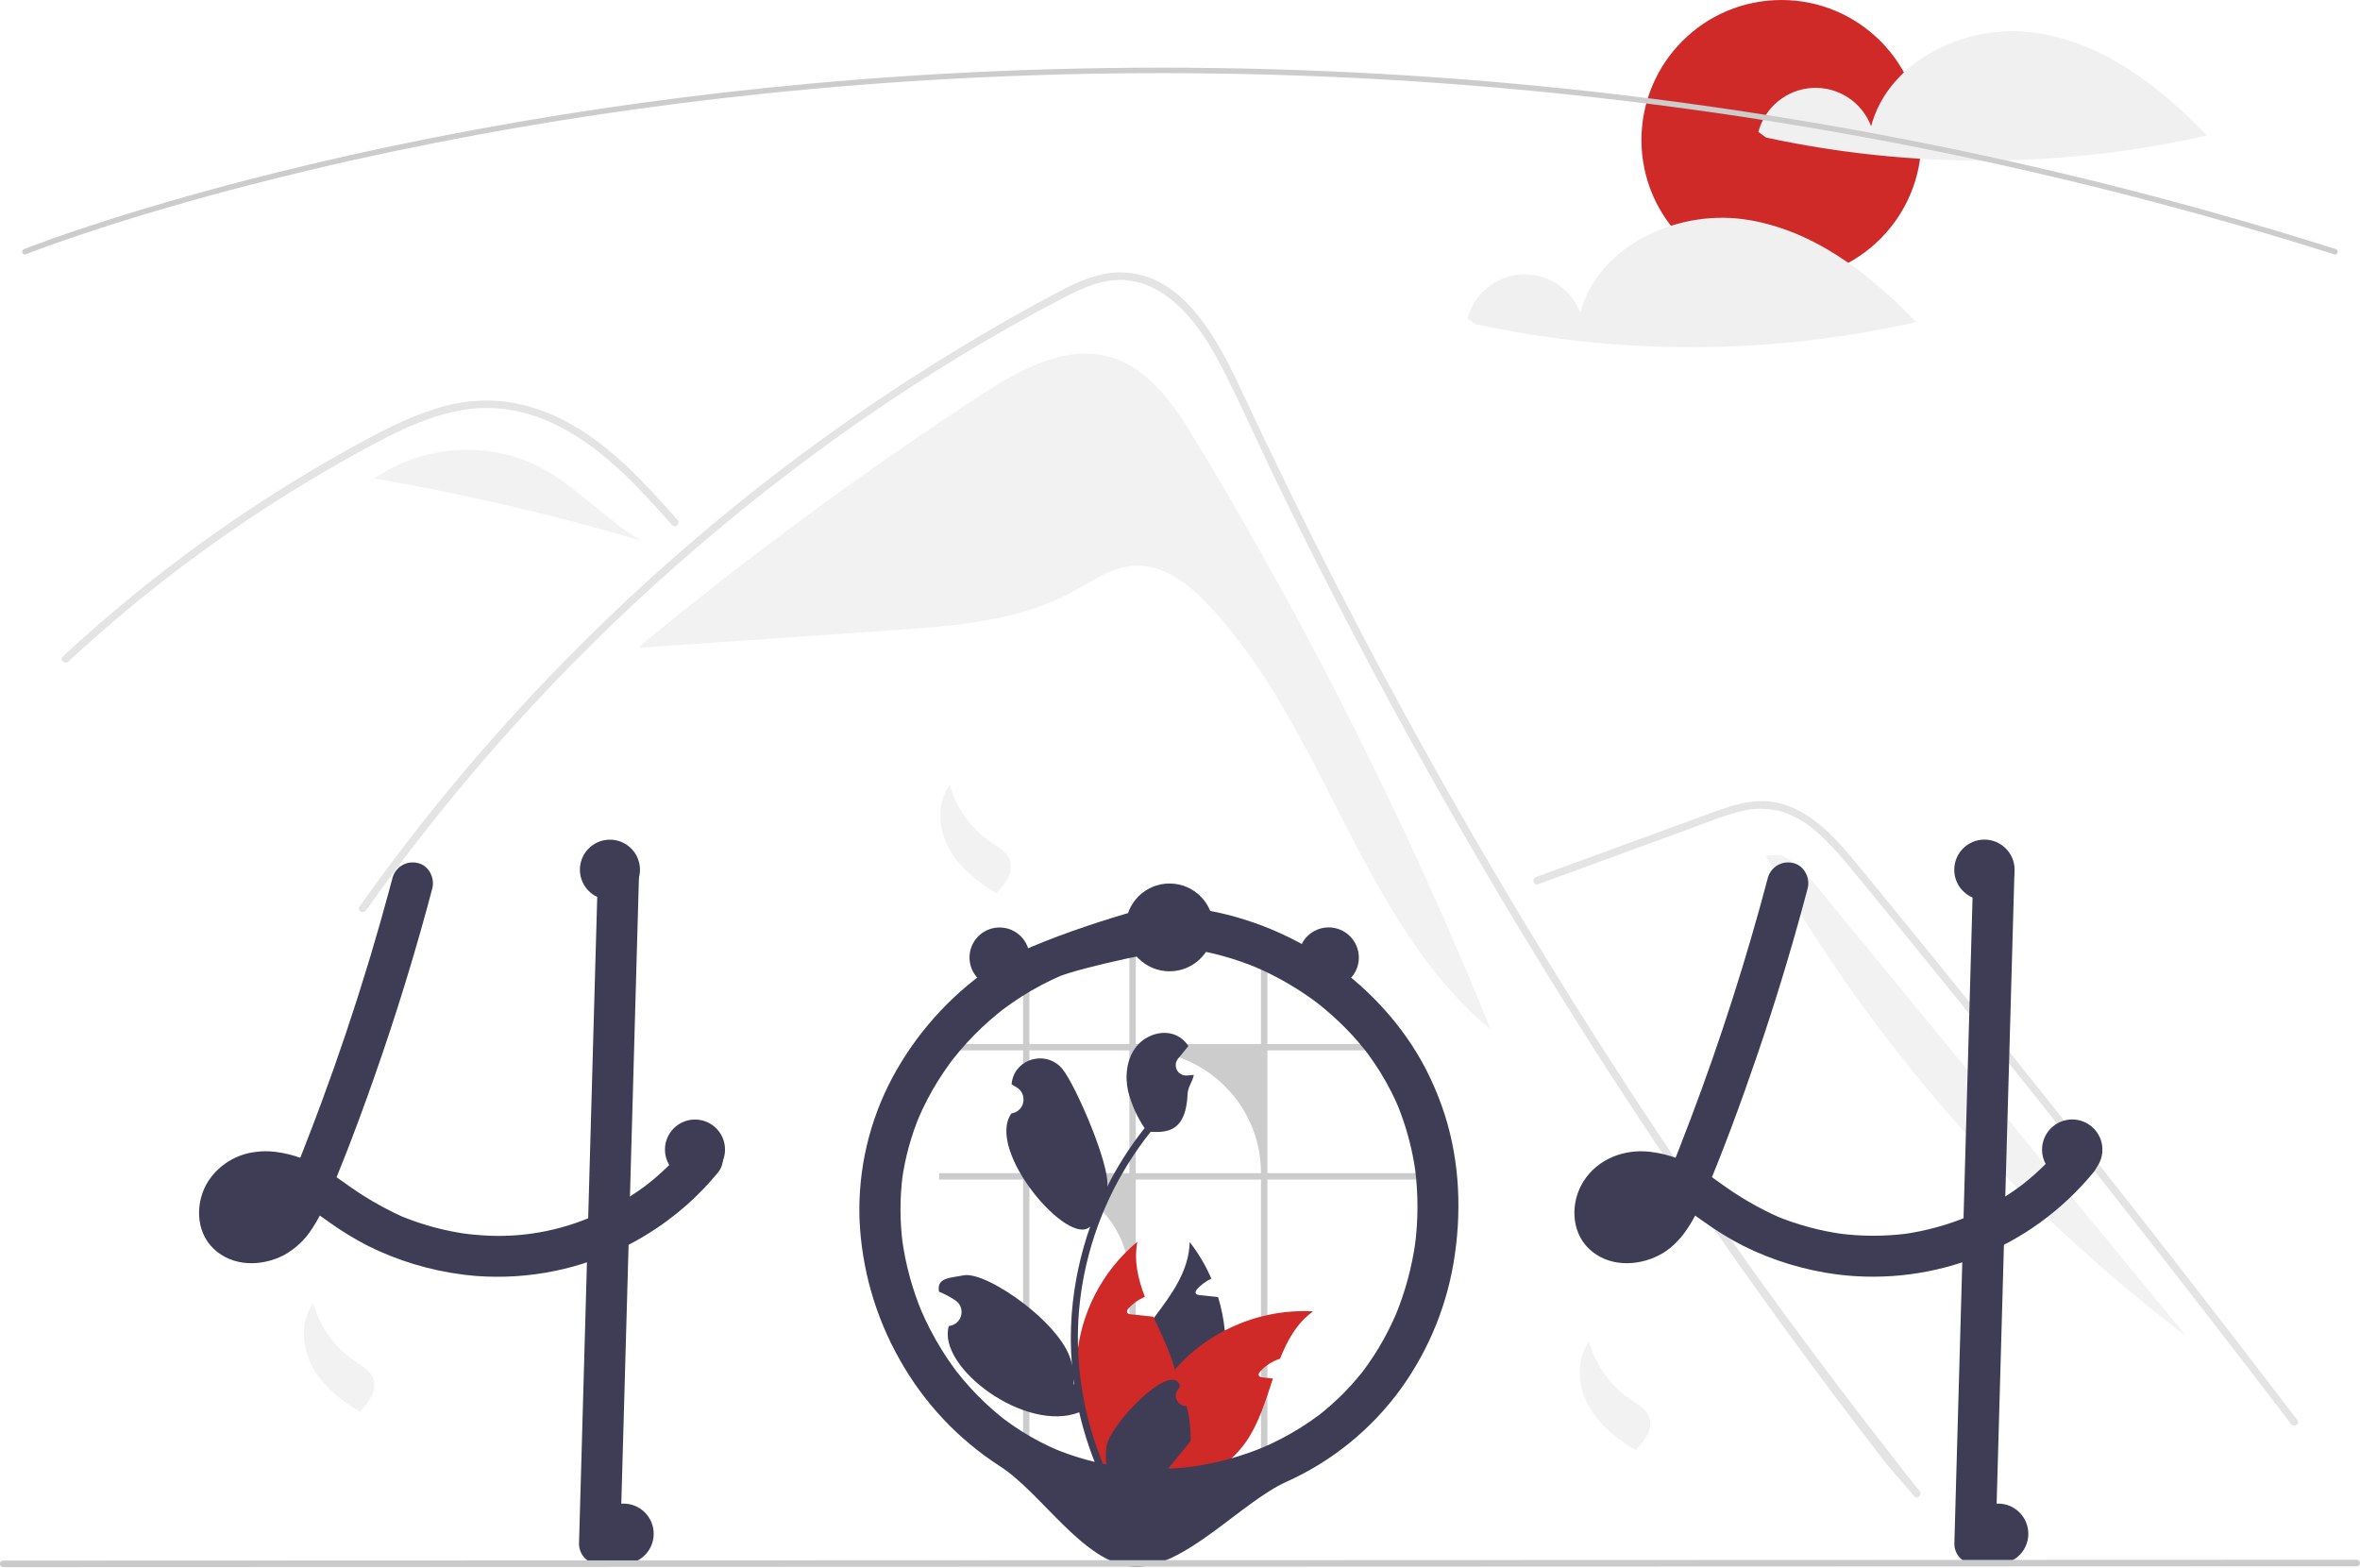
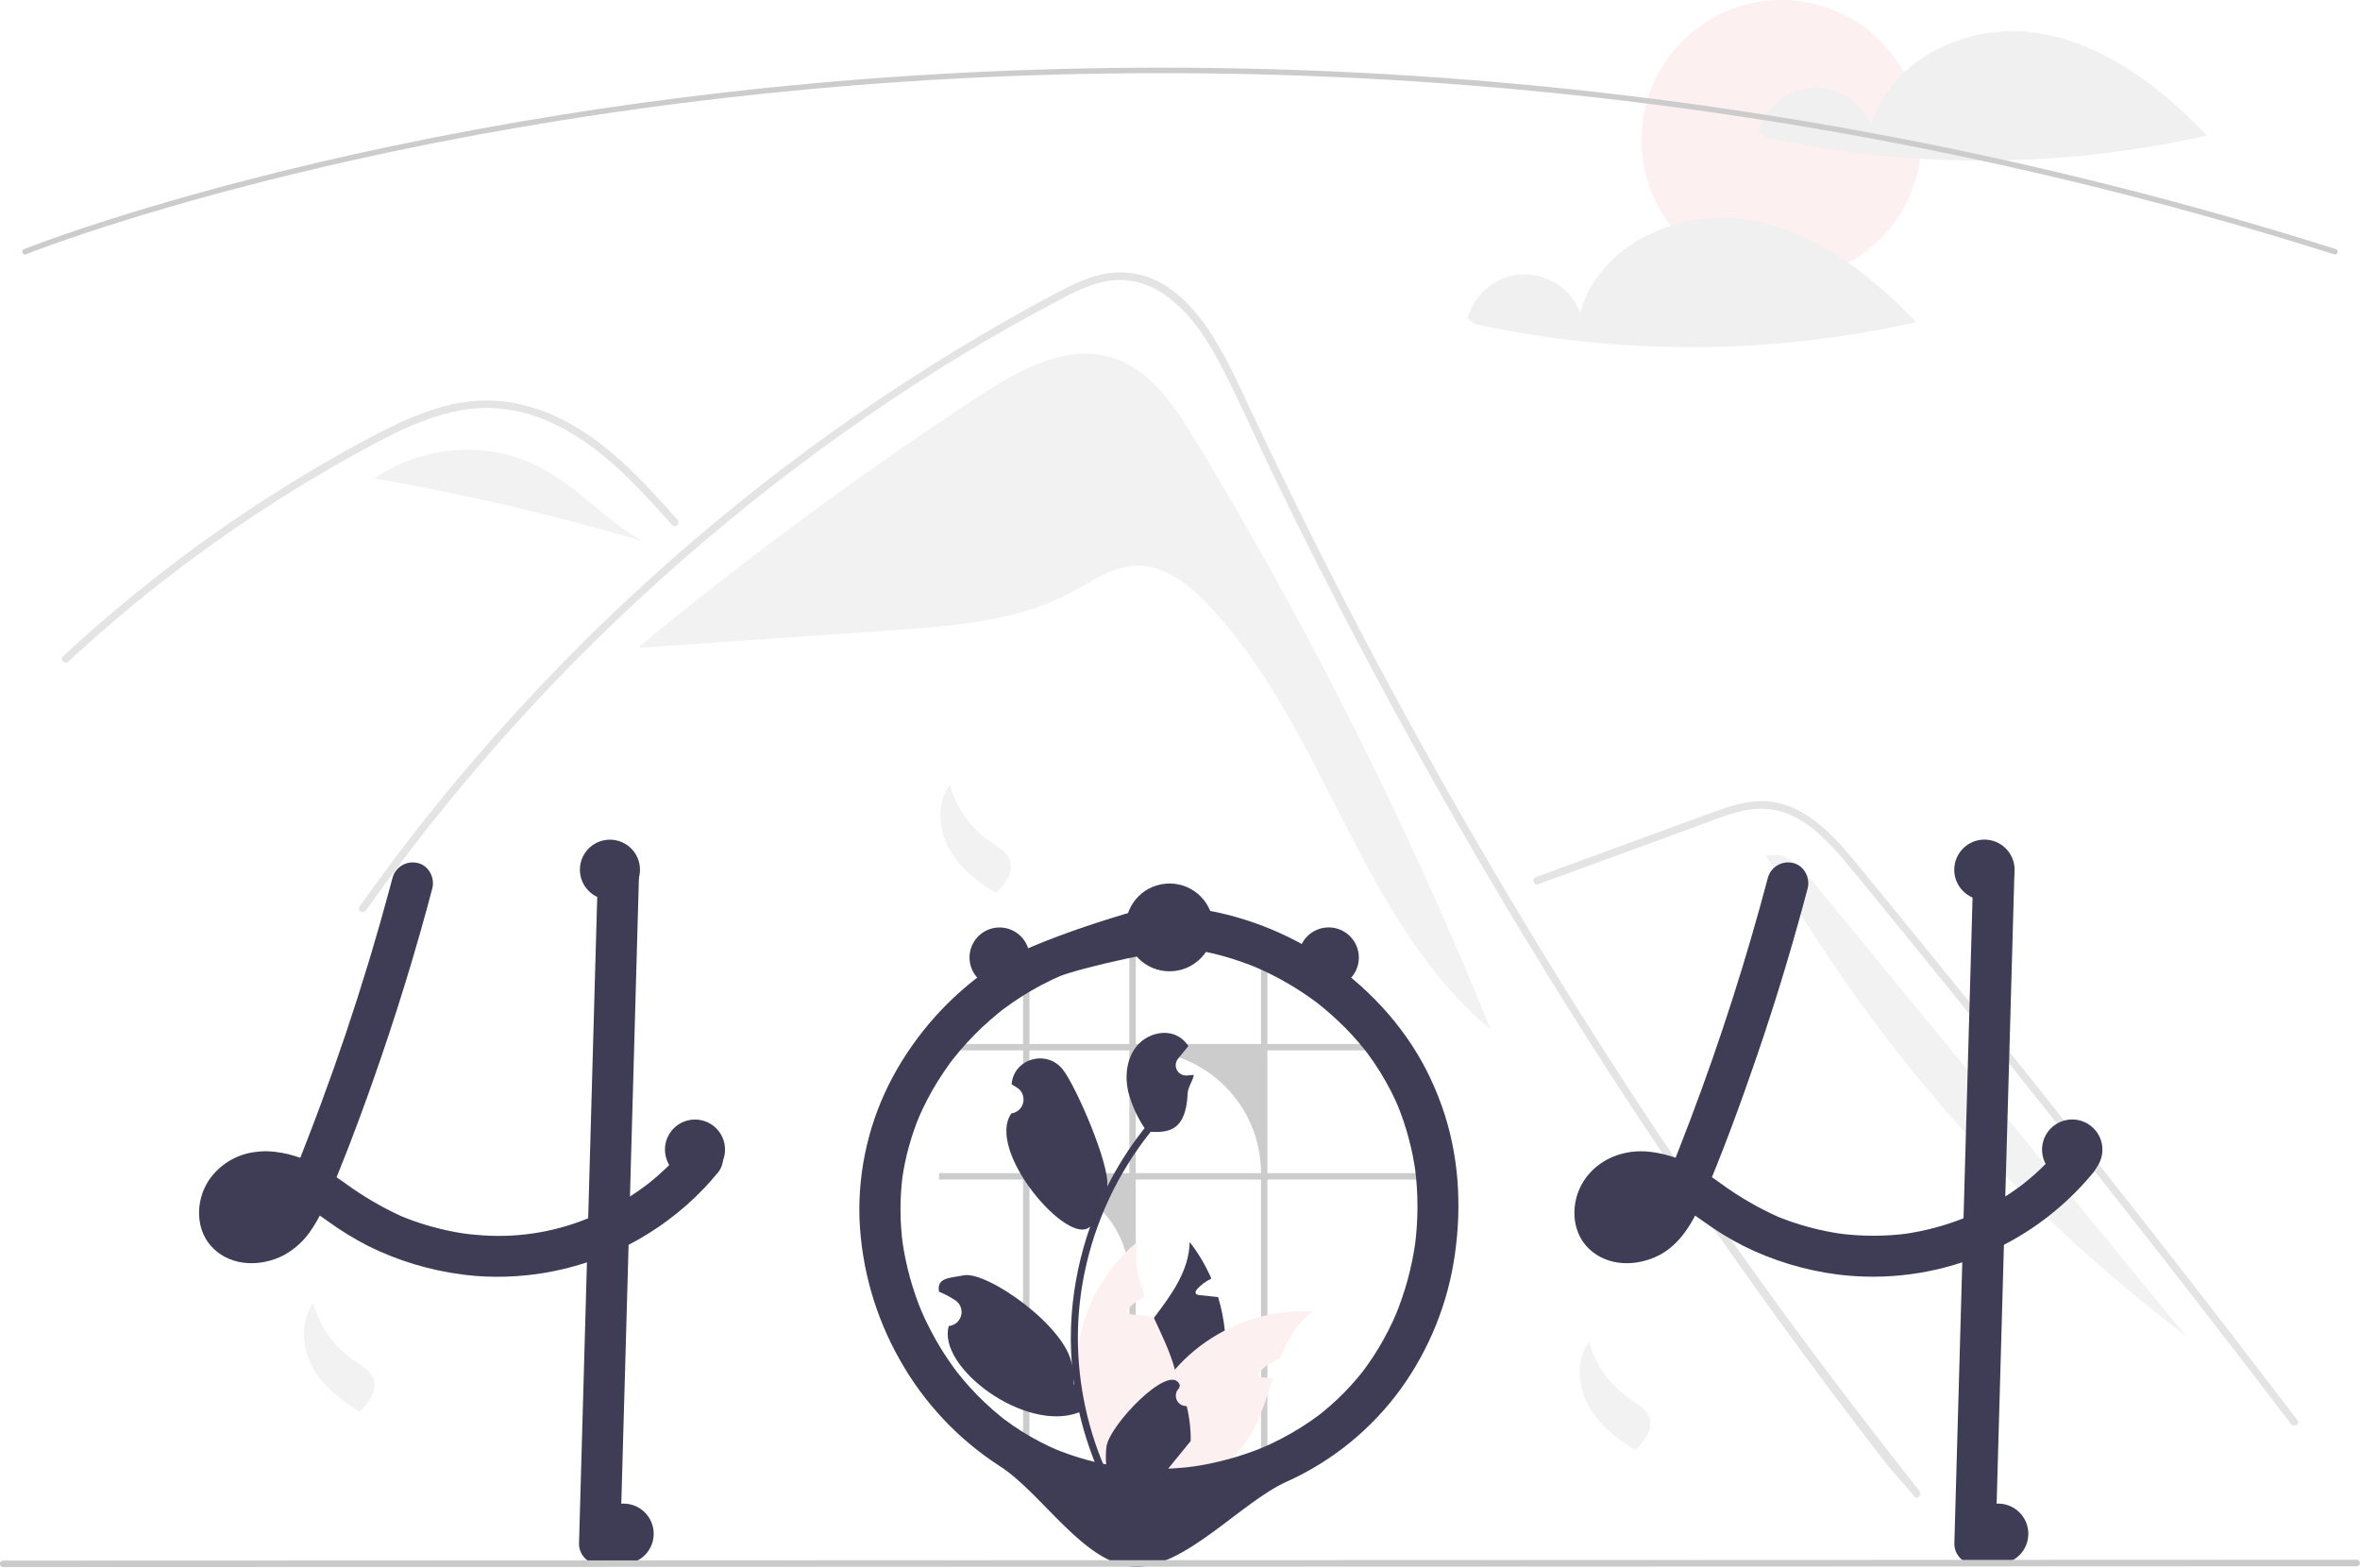
<svg xmlns="http://www.w3.org/2000/svg" data-name="Layer 1" width="860.131" height="571.148" viewBox="0 0 860.131 571.148">
  <path d="M605.67,324.953c-7.669-12.684-16.757-26.228-30.99-30.37-16.482-4.796-33.413,4.732-47.775,14.135a1392.157,1392.157,0,0,0-123.893,91.283l.043.492q46.226-3.188,92.451-6.376c22.265-1.535,45.296-3.283,64.972-13.816,7.467-3.997,14.745-9.336,23.206-9.708,10.512-.462,19.677,6.879,26.88,14.549,42.607,45.371,54.937,114.754,102.738,154.616A1516.995,1516.995,0,0,0,605.67,324.953Z" transform="translate(-169.9343 -164.426)" fill="#f2f2f2" />
  <path d="M867.571,709.781c-4.712-5.95-6.637-7.343-11.285-13.348q-56.764-73.416-106.708-151.792-33.924-53.23-64.483-108.504-14.549-26.278-28.3-52.969-10.67-20.695-20.865-41.638c-1.944-3.988-3.832-7.994-5.711-12.009-4.428-9.442-8.773-18.93-13.439-28.244-5.317-10.616-11.789-21.745-21.553-28.877a29.405,29.405,0,0,0-15.319-5.895c-7.948-.513-15.282,2.769-22.176,6.353-50.439,26.301-97.659,59.276-140.37,96.798A730.778,730.778,0,0,0,303.322,496.247c-1.008,1.439-3.392.064-2.374-1.384q6.009-8.498,12.257-16.813A734.817,734.817,0,0,1,500.805,303.064q18.248-11.826,37.183-22.542c6.362-3.603,12.752-7.16,19.251-10.497,6.371-3.273,13.137-6.215,20.416-6.325,24.77-.385,37.595,27.667,46.405,46.542q4.153,8.911,8.406,17.766,16.075,33.621,33.387,66.628,10.685,20.379,21.837,40.52,34.707,62.718,73.779,122.897c34.506,53.143,68.737,100.089,108.046,149.785C870.596,709.213,868.662,711.175,867.571,709.781Z" transform="translate(-169.9343 -164.426)" fill="#e4e4e4" />
  <path d="M414.916,355.804c-1.439-1.604-2.869-3.209-4.318-4.813-11.422-12.633-23.679-25.118-39.364-32.361a57.11,57.11,0,0,0-23.927-5.546c-8.562.028-16.932,2.273-24.843,5.418-3.74,1.494-7.398,3.19-11.001,4.996-4.116,2.072-8.159,4.281-12.183,6.509q-11.331,6.27-22.368,13.091-21.961,13.572-42.546,29.216-10.671,8.113-20.902,16.758-9.516,8.031-18.646,16.492c-1.302,1.201-3.245-.743-1.944-1.943,1.604-1.494,3.227-2.979,4.85-4.446q6.875-6.215,13.971-12.193,12.939-10.918,26.549-20.993,21.163-15.676,43.783-29.225,11.304-6.765,22.918-12.963c2.338-1.247,4.703-2.466,7.096-3.621a113.116,113.116,0,0,1,16.868-6.866,60.006,60.006,0,0,1,25.476-2.503,66.327,66.327,0,0,1,23.505,8.131c15.401,8.608,27.346,21.919,38.97,34.909C418.033,355.171,416.099,357.124,414.916,355.804Z" transform="translate(-169.9343 -164.426)" fill="#e4e4e4" />
  <path d="M730.477,486.711l36.905-13.498,18.323-6.702c5.968-2.183,11.921-4.667,18.09-6.23a28.539,28.539,0,0,1,16.374.209,37.738,37.738,0,0,1,12.771,7.917,103.64,103.64,0,0,1,10.475,11.186c3.989,4.794,7.92,9.639,11.868,14.467q24.441,29.891,48.563,60.041,24.121,30.15,47.92,60.556,23.857,30.48,47.385,61.216,2.882,3.765,5.76,7.534c1.06,1.388,3.449.02,2.375-1.388Q983.582,650.974,959.549,620.184q-24.092-30.864-48.516-61.466-24.424-30.601-49.179-60.937-6.167-7.558-12.354-15.099c-3.48-4.241-6.92-8.527-10.736-12.474-7.005-7.245-15.758-13.648-26.234-13.822-6.16-.102-12.121,1.852-17.844,3.923-6.17,2.232-12.325,4.506-18.486,6.759l-37.163,13.592-9.291,3.398c-1.649.603-.937,3.262.731,2.652Z" transform="translate(-169.9343 -164.426)" fill="#e4e4e4" />
  <path d="M366.377,334.526c-18.754-9.639-42.771-7.751-60.005,4.291a855.847,855.847,0,0,1,97.371,22.726C390.46,353.759,380.07,341.563,366.377,334.526Z" transform="translate(-169.9343 -164.426)" fill="#f2f2f2" />
  <path d="M306.188,338.784l-3.61,2.935c1.221-1.027,2.491-1.99,3.795-2.901C306.311,338.807,306.249,338.795,306.188,338.784Z" transform="translate(-169.9343 -164.426)" fill="#f2f2f2" />
  <path d="M831.549,486.846c-3.633-4.422-7.56-9.052-12.994-10.848l-5.073.2A575.436,575.436,0,0,0,966.749,651.418Q899.149,569.132,831.549,486.846Z" transform="translate(-169.9343 -164.426)" fill="#f2f2f2" />
  <path d="M516.084,450.367A37.481,37.481,0,0,0,531.015,471.325c2.82,1.92,6.157,3.762,7.122,7.035a8.379,8.379,0,0,1-.874,6.15,24.884,24.884,0,0,1-3.861,5.041l-.137.512c-6.998-4.147-13.656-9.393-17.522-16.551s-4.406-16.539.341-23.145" transform="translate(-169.9343 -164.426)" fill="#f2f2f2" />
  <path d="M749.084,653.367A37.481,37.481,0,0,0,764.015,674.325c2.82,1.92,6.157,3.762,7.122,7.035a8.379,8.379,0,0,1-.874,6.15,24.884,24.884,0,0,1-3.861,5.041l-.137.512c-6.998-4.147-13.656-9.393-17.522-16.551s-4.406-16.539.341-23.145" transform="translate(-169.9343 -164.426)" fill="#f2f2f2" />
  <path d="M284.084,639.367A37.481,37.481,0,0,0,299.015,660.325c2.82,1.92,6.157,3.762,7.122,7.035a8.379,8.379,0,0,1-.874,6.15,24.884,24.884,0,0,1-3.861,5.041l-.137.512c-6.998-4.147-13.656-9.393-17.522-16.551s-4.406-16.539.341-23.145" transform="translate(-169.9343 -164.426)" fill="#f2f2f2" />
-   <circle cx="649.249" cy="51" r="51" fill="#cf2928" />
+   <circle cx="649.249" cy="51" r="51" fill="#fcf0f1" />
  <path d="M911.219,176.296c-24.717-3.341-52.935,10.019-59.341,34.124a21.597,21.597,0,0,0-41.094,2.109l2.83,2.027a372.275,372.275,0,0,0,160.659-.726C957.079,195.76,935.935,179.637,911.219,176.296Z" transform="translate(-169.9343 -164.426)" fill="#f0f0f0" />
  <path d="M805.219,244.296c-24.717-3.341-52.935,10.019-59.341,34.124a21.597,21.597,0,0,0-41.094,2.109l2.83,2.027a372.275,372.275,0,0,0,160.659-.726C851.079,263.76,829.935,247.637,805.219,244.296Z" transform="translate(-169.9343 -164.426)" fill="#f0f0f0" />
  <path d="M1020.946,257.154a.982.982,0,0,1-.302-.047C756.237,173.489,523.199,184.424,374.264,208.321c-20.269,3.251-40.591,7.006-60.404,11.161-5.058,1.06-10.306,2.195-15.597,3.378-6.319,1.407-12.554,2.856-18.532,4.306q-3.873.917-7.595,1.849c-3.758.928-7.572,1.895-11.66,2.957-4.568,1.178-9.209,2.413-13.797,3.672a.442.442,0,0,1-.051.015l0.0.001c-5.183,1.415-10.338,2.871-15.323,4.325-2.698.779-5.304,1.548-7.799,2.307-.279.077-.526.151-.776.228l-.536.163c-.311.095-.617.188-.924.275l-.02.006 0.0.001-.812.252c-.968.293-1.912.579-2.841.864-24.545,7.566-38.038,12.949-38.171,13.002a1,1,0,1,1-.744-1.856c.134-.053,13.693-5.463,38.328-13.058.932-.286,1.879-.572,2.85-.866l.754-.234c.026-.01.052-.018.078-.025.305-.087.61-.18.919-.273l.537-.163c.268-.081.531-.161.801-.235,2.479-.754,5.093-1.524,7.798-2.307,4.987-1.455,10.147-2.911,15.334-4.328.016-.006.033-.01.049-.015v-.001c4.604-1.263,9.263-2.503,13.845-3.685,4.094-1.063,7.915-2.032,11.68-2.962q3.738-.93,7.609-1.853c5.985-1.451,12.233-2.902,18.563-4.312,5.299-1.184,10.556-2.322,15.622-3.383,19.843-4.162,40.198-7.923,60.497-11.179C523.096,182.415,756.467,171.463,1021.246,255.201a1.0 1,0,0,1-.301,1.953Z" transform="translate(-169.9343 -164.426)" fill="#ccc" />
  <path d="M432.923,584.266a6.729,6.729,0,0,0-1.7-2.67,6.43,6.43,0,0,0-.92-.71c-2.61-1.74-6.51-2.13-8.99,0a5.81,5.81,0,0,0-.69.71q-1.11,1.365-2.28,2.67c-1.28,1.46-2.59,2.87-3.96,4.24-.39.38-.78.77-1.18,1.15-.23.23-.46.45-.69.67-.88.84-1.78,1.65-2.69,2.45-.48.43-.96.85-1.45,1.26-.73.61-1.46,1.22-2.2,1.81-.07.05-.14.1-.21.16-.02.01-.03.03-.05.04-.01,0-.02,0-.03.02a.179.179,0,0,0-.07.05c-.22.15-.37.25-.48.34.04-.02.08-.05.12-.07-.18.14-.37.28-.55.42-1.75,1.29-3.54,2.53-5.37,3.69a99.21,99.21,0,0,1-14.22,7.55c-.33.13-.67.27-1.01.4a85.97,85.97,0,0,1-40.85,6.02q-2.13-.165-4.26-.45c-1.64-.24-3.27-.53-4.89-.86a97.932,97.932,0,0,1-18.02-5.44,118.652,118.652,0,0,1-20.66-12.12c-1-.71-2.01-1.42-3.02-2.11,1.15-2.82,2.28-5.64,3.38-8.48.55-1.37,1.08-2.74,1.6-4.12,4.09-10.63,7.93-21.36,11.61-32.13q5.58-16.365,10.53-32.92.51-1.68.99-3.36,2.595-8.745,4.98-17.53c.15-.57.31-1.13.45-1.7q.69-2.52,1.35-5.04c1-3.79-1.26-8.32-5.24-9.23a7.634,7.634,0,0,0-9.22,5.24c-.43,1.62-.86,3.23-1.3,4.85q-3.165,11.745-6.66,23.41-.51,1.68-1.02,3.36-7.71,25.41-16.93,50.31-1.11,3.015-2.25,6.01c-.37.98-.74,1.96-1.12,2.94-.73,1.93-1.48,3.86-2.23,5.79-.43,1.13-.87,2.26-1.31,3.38-.29.71-.57,1.42-.85,2.12a41.809,41.809,0,0,0-8.81-2.12l-.48-.06a27.397,27.397,0,0,0-7.01.06,23.914,23.914,0,0,0-17.24,10.66c-4.77,7.51-4.71,18.25,1.98,24.63,6.89,6.57,17.32,6.52,25.43,2.41a28.351,28.351,0,0,0,10.52-9.86,50.569,50.569,0,0,0,2.74-4.65c.21.14.42.28.63.43.8.56,1.6,1.13,2.39,1.69a111.738,111.738,0,0,0,14.51,8.91,108.359,108.359,0,0,0,34.62,10.47c.27.03.53.07.8.1,1.33.17,2.67.3,4.01.41a103.782,103.782,0,0,0,55.58-11.36q2.175-1.125,4.31-2.36,3.315-1.92,6.48-4.08c1.15-.78,2.27-1.57,3.38-2.4a101.042,101.042,0,0,0,13.51-11.95q2.355-2.475,4.51-5.11a8.061,8.061,0,0,0,2.2-5.3A7.564,7.564,0,0,0,432.923,584.266Zm-165.59,23.82c.21-.15.42-.31.62-.47C267.893,607.766,267.603,607.936,267.333,608.086Zm3.21-3.23c-.23.26-.44.52-.67.78a23.366,23.366,0,0,1-2.25,2.2c-.11.1-.23.2-.35.29a.01.01,0,0,0-.01.01,3.804,3.804,0,0,0-.42.22q-.645.39-1.32.72a17.005,17.005,0,0,1-2.71.75,16.799,16.799,0,0,1-2.13.02h-.02a14.823,14.823,0,0,1-1.45-.4c-.24-.12-.47-.26-.7-.4-.09-.08-.17-.16-.22-.21a2.44,2.44,0,0,1-.27-.29.01.01,0,0,0-.01-.01c-.11-.2-.23-.4-.34-.6a.031.031,0,0,1-.01-.02c-.08-.25-.15-.51-.21-.77a12.511,12.511,0,0,1,.01-1.37,13.467,13.467,0,0,1,.54-1.88,11.068,11.068,0,0,1,.69-1.26c.02-.04.12-.2.23-.38.01-.01.01-.01.01-.02.15-.17.3-.35.46-.51.27-.3.56-.56.85-.83a18.022,18.022,0,0,1,1.75-1.01,19.481,19.481,0,0,1,2.93-.79,24.989,24.989,0,0,1,4.41.04,30.301,30.301,0,0,1,4.1,1.01,36.945,36.945,0,0,1-2.77,4.54C270.623,604.746,270.583,604.806,270.543,604.856Zm-11.12-3.29a2.18,2.18,0,0,1-.31.39A1.409,1.409,0,0,1,259.423,601.566Z" transform="translate(-169.9343 -164.426)" fill="#3f3d56" />
  <path d="M402.863,482.136q-.135,4.71-.27,9.42-.285,10.455-.59,20.92-.315,11.775-.66,23.54-.165,6.075-.34,12.15-.465,16.365-.92,32.72c-.03,1.13-.07,2.25-.1,3.38q-.225,8.115-.45,16.23-.255,8.805-.5,17.61-.18,6.6-.37,13.21-1.35,47.895-2.7,95.79a7.648,7.648,0,0,1-7.5,7.5,7.561,7.561,0,0,1-7.5-7.5q.75-26.94,1.52-53.88.675-24.36,1.37-48.72.225-8.025.45-16.06.345-12.09.68-24.18c.03-1.13.07-2.25.1-3.38.02-.99.05-1.97.08-2.96q.66-23.475,1.32-46.96.27-9.24.52-18.49.3-10.545.6-21.08c.09-3.09.17-6.17.26-9.26a7.648,7.648,0,0,1,7.5-7.5A7.561,7.561,0,0,1,402.863,482.136Z" transform="translate(-169.9343 -164.426)" fill="#3f3d56" />
  <path d="M814.291,484.217a893.238,893.238,0,0,1-28.161,87.941c-3.007,7.946-6.083,15.877-9.371,23.712l.756-1.792a54.583,54.583,0,0,1-5.59,10.612q-.229.321-.467.636,1.166-1.49.443-.589c-.254.301-.505.602-.768.895a23.664,23.664,0,0,1-2.249,2.203q-.301.258-.612.504l.938-.729c-.109.257-.873.597-1.111.743a18.254,18.254,0,0,1-2.405,1.219l1.792-.756a19.086,19.086,0,0,1-4.231,1.161l1.994-.268a17.021,17.021,0,0,1-4.298.046l1.994.268a14.002,14.002,0,0,1-3.405-.917l1.792.756a12.012,12.012,0,0,1-1.679-.896c-.271-.177-1.105-.809-.015.025,1.133.866.146.074-.088-.156-.194-.192-.37-.4-.56-.595-.882-.905.996,1.557.397.499a18.182,18.182,0,0,1-.878-1.637l.756,1.792a11.925,11.925,0,0,1-.728-2.651l.268,1.994a13.651,13.651,0,0,1-.003-3.405l-.268,1.994a15.964,15.964,0,0,1,.995-3.68l-.756,1.792a16.729,16.729,0,0,1,1.178-2.298,6.729,6.729,0,0,1,.729-1.071c.049.016-1.269,1.513-.569.757.183-.198.354-.406.539-.602.296-.314.614-.601.926-.898,1.045-.994-1.462.966-.257.179a19.049,19.049,0,0,1,2.749-1.499l-1.792.756a20.311,20.311,0,0,1,4.995-1.34l-1.994.268a25.628,25.628,0,0,1,6.461.076l-1.994-.268a33.211,33.211,0,0,1,7.892,2.22l-1.792-.756c5.39,2.314,10.163,5.749,14.928,9.118a111.95,111.95,0,0,0,14.506,8.906,108.388,108.388,0,0,0,34.622,10.474,103.933,103.933,0,0,0,92.586-36.752,8.078,8.078,0,0,0,2.197-5.303,7.632,7.632,0,0,0-2.197-5.303c-2.752-2.526-7.949-3.239-10.607,0a95.636,95.636,0,0,1-8.107,8.727q-2.017,1.914-4.142,3.71-1.214,1.026-2.461,2.011c-.393.311-1.619,1.138.263-.197-.431.306-.845.64-1.271.955a99.269,99.269,0,0,1-20.332,11.565l1.792-.756a96.836,96.836,0,0,1-24.171,6.622l1.994-.268a97.643,97.643,0,0,1-25.754-.038l1.994.268a99.8,99.8,0,0,1-24.857-6.77l1.792.756a116.025,116.025,0,0,1-21.736-12.591,86.877,86.877,0,0,0-11.113-6.994,42.824,42.824,0,0,0-14.438-4.389c-9.439-1.111-19.057,2.566-24.246,10.72-4.776,7.505-4.714,18.244,1.974,24.625,6.888,6.572,17.318,6.517,25.436,2.406,7.817-3.959,12.513-12.185,15.815-19.942,7.431-17.455,14.01-35.314,20.14-53.263q9.097-26.637,16.499-53.813.917-3.366,1.807-6.739c1.001-3.789-1.261-8.32-5.238-9.226a7.633,7.633,0,0,0-9.226,5.238Z" transform="translate(-169.9343 -164.426)" fill="#3f3d56" />
  <path d="M889.124,482.136l-2.7,95.793-2.685,95.294-1.518,53.884a7.565,7.565,0,0,0,7.5,7.5,7.649,7.649,0,0,0,7.5-7.5l2.7-95.793,2.685-95.294,1.518-53.884a7.565,7.565,0,0,0-7.5-7.5,7.649,7.649,0,0,0-7.5,7.5Z" transform="translate(-169.9343 -164.426)" fill="#3f3d56" />
  <path d="M629.526,700.361h2.329V594.319h54.329v-2.323H631.855V547.252H673.81q-.923-1.173-1.899-2.317H631.855V515.382c-.77-.328-1.547-.645-2.329-.944V544.935h-45.652V507.07c-.782.036-1.553.09-2.329.155v37.71h-36.42V516.684c-.782.346-1.553.711-2.317,1.093V544.935h-30.616v2.317h30.616v44.744h-30.616v2.323h30.616V700.361h2.317V594.319a36.413,36.413,0,0,1,36.42,36.42v69.622h2.329V594.319h45.652Zm-84.401-108.365V547.252h36.42v44.744Zm38.749,0V547.252h.914a44.741,44.741,0,0,1,44.738,44.744Z" transform="translate(-169.9343 -164.426)" opacity="0.2" />
  <path d="M615.303,668.566a63.059,63.059,0,0,1-20.05,33.7c-.74.64-1.48,1.26-2.25,1.87q-2.805.255-5.57.52c-1.53.14-3.04.29-4.54.43l-.27.03-.19-1.64-.76-6.64a37.623,37.623,0,0,1-3.3-32.44c2.64-7.12,7.42-13.41,12.12-19.65,6.49-8.62,12.8-17.14,13.03-27.65a60.544,60.544,0,0,1,7.9,13.33,16.432,16.432,0,0,0-5.12,3.77c-.41.45-.82,1.08-.54,1.62.24.46.84.57,1.36.63,1.25.13,2.51.26,3.76.39,1,.11,2,.21,3,.32a63.99,63.99,0,0,1,2.45,12.18A61.189,61.189,0,0,1,615.303,668.566Z" transform="translate(-169.9343 -164.426)" fill="#3f3d56" />
-   <path d="M648.503,642.356c-5.9,4.29-9.35,10.46-12.03,17.26a16.628,16.628,0,0,0-7.17,4.58c-.41.45-.82,1.08-.54,1.62.24.46.84.57,1.36.63,1.25.13,2.51.26,3.76.39-2.68,8.04-5.14,16.36-9.88,23.15a36.989,36.989,0,0,1-12.03,10.91,38.492,38.492,0,0,1-4.02,1.99q-7.62.585-14.95,1.25-2.805.255-5.57.52c-1.53.14-3.04.29-4.54.43q-.015-.825,0-1.65a63.304,63.304,0,0,1,15.25-39.86c.45-.52.91-1.03,1.38-1.54a61.792,61.792,0,0,1,16.81-12.7A62.654,62.654,0,0,1,648.503,642.356Z" transform="translate(-169.9343 -164.426)" fill="#cf2928" />
-   <path d="M589.163,699.526l-1.15,3.4-.58,1.73c-1.53.14-3.04.29-4.54.43l-.27.03c-1.66.17-3.31.34-4.96.51-.43-.5-.86-1.01-1.28-1.53a62.03,62.03,0,0,1,8.07-87.11c-1.32,6.91.22,13.53,2.75,20.1-.27.11-.53.22-.78.34a16.432,16.432,0,0,0-5.12,3.77c-.41.45-.82,1.08-.54,1.62.24.46.84.57,1.36.63,1.25.13,2.51.26,3.76.39,1,.11,2,.21,3,.32q.705.075,1.41.15c.07.15.13.29.2.44,2.85,6.18,5.92,12.39,7.65,18.83a43.666,43.666,0,0,1,1.02,4.91A37.604,37.604,0,0,1,589.163,699.526Z" transform="translate(-169.9343 -164.426)" fill="#cf2928" />
+   <path d="M648.503,642.356c-5.9,4.29-9.35,10.46-12.03,17.26a16.628,16.628,0,0,0-7.17,4.58c-.41.45-.82,1.08-.54,1.62.24.46.84.57,1.36.63,1.25.13,2.51.26,3.76.39-2.68,8.04-5.14,16.36-9.88,23.15a36.989,36.989,0,0,1-12.03,10.91,38.492,38.492,0,0,1-4.02,1.99q-7.62.585-14.95,1.25-2.805.255-5.57.52c-1.53.14-3.04.29-4.54.43q-.015-.825,0-1.65a63.304,63.304,0,0,1,15.25-39.86c.45-.52.91-1.03,1.38-1.54a61.792,61.792,0,0,1,16.81-12.7A62.654,62.654,0,0,1,648.503,642.356Z" transform="translate(-169.9343 -164.426)" fill="#fcf0f1" />
+   <path d="M589.163,699.526l-1.15,3.4-.58,1.73c-1.53.14-3.04.29-4.54.43l-.27.03c-1.66.17-3.31.34-4.96.51-.43-.5-.86-1.01-1.28-1.53a62.03,62.03,0,0,1,8.07-87.11c-1.32,6.91.22,13.53,2.75,20.1-.27.11-.53.22-.78.34a16.432,16.432,0,0,0-5.12,3.77c-.41.45-.82,1.08-.54,1.62.24.46.84.57,1.36.63,1.25.13,2.51.26,3.76.39,1,.11,2,.21,3,.32q.705.075,1.41.15c.07.15.13.29.2.44,2.85,6.18,5.92,12.39,7.65,18.83a43.666,43.666,0,0,1,1.02,4.91A37.604,37.604,0,0,1,589.163,699.526Z" transform="translate(-169.9343 -164.426)" fill="#fcf0f1" />
  <path d="M689.821,554.487c-8.609-16.792-21.946-30.921-37.632-41.304a114.237,114.237,0,0,0-52.563-18.38q-3.69-.335-7.399-.393c-2.921-.044-46.866,12.632-61.587,22.982a114.295,114.295,0,0,0-35.333,39.527,102.5,102.5,0,0,0-12.126,51.633,113.564,113.564,0,0,0,14.703,51.476,110.475,110.475,0,0,0,36.444,38.746C549.667,708.561,565.074,734.51,583.183,735.426c18.246.923,39.054-23.555,55.695-30.987a104.425,104.425,0,0,0,41.726-34.005,110.25,110.25,0,0,0,19.599-48.948c2.574-18.083,1.374-36.733-4.801-54.016a111.86,111.86,0,0,0-5.58-12.983c-1.78-3.505-6.996-4.796-10.261-2.691a7.68,7.68,0,0,0-2.691,10.261q1.568,3.088,2.915,6.278l-.756-1.792a101.151,101.151,0,0,1,6.876,25.538l-.268-1.994a109.229,109.229,0,0,1-.066,28.683l.268-1.994a109.734,109.734,0,0,1-7.555,27.674l.756-1.792a104.212,104.212,0,0,1-6.672,13.098q-1.923,3.186-4.081,6.222c-.632.888-1.283,1.761-1.939,2.631-.856,1.136,1.167-1.483.282-.369-.151.19-.3.38-.452.569q-.681.852-1.382,1.688a93.613,93.613,0,0,1-10.176,10.384q-1.366,1.192-2.778,2.331c-.469.378-.932.773-1.421,1.125.019-.013,1.58-1.199.656-.511-.29.216-.579.436-.87.652q-2.91,2.156-5.974,4.092a103.485,103.485,0,0,1-14.756,7.713l1.792-.756a109.215,109.215,0,0,1-27.597,7.552l1.994-.268a108.154,108.154,0,0,1-28.589.051l1.994.268a99.835,99.835,0,0,1-25.095-6.784l1.792.756a93.643,93.643,0,0,1-13.416-6.991q-3.174-2-6.184-4.247c-.286-.214-.57-.43-.855-.645-.915-.691.658.51.67.518a19.169,19.169,0,0,1-1.535-1.225q-1.454-1.184-2.861-2.422a101.989,101.989,0,0,1-10.493-10.709q-1.213-1.434-2.374-2.911c-.335-.426-.947-1.29.404.529-.178-.239-.362-.474-.542-.712q-.647-.858-1.276-1.728-2.203-3.048-4.188-6.246a109.29,109.29,0,0,1-7.805-15.108l.756,1.792a106.588,106.588,0,0,1-7.34-26.837l.268,1.994a97.866,97.866,0,0,1-.048-25.636l-.268,1.994A94.673,94.673,0,0,1,505.276,570.55l-.756,1.792a101.557,101.557,0,0,1,7.195-13.856q2.066-3.323,4.378-6.485.525-.718,1.062-1.428c.324-.428,1.215-1.493-.305.388.149-.184.293-.374.439-.56q1.269-1.608,2.6-3.165A107.402,107.402,0,0,1,530.772,536.215q1.474-1.292,2.995-2.529.691-.562,1.391-1.113c.187-.147.376-.291.562-.439-1.997,1.59-.555.433-.102.093q3.134-2.348,6.435-4.461a103.644,103.644,0,0,1,15.387-8.108l-1.792.756c7.76-3.258,42.141-10.949,48.394-10.11l-1.994-.268A106.225,106.225,0,0,1,628.768,517.419l-1.792-.756a110.313,110.313,0,0,1,12.6,6.329q3.043,1.784,5.967,3.763,1.384.937,2.738,1.915.677.489,1.346.989c.248.185.494.373.741.558,1.039.779-1.431-1.128-.342-.267a110.843,110.843,0,0,1,10.368,9.253q2.401,2.445,4.637,5.045,1.147,1.334,2.246,2.708c.364.455,1.605,2.101.084.085.372.493.747.982,1.114,1.479a97.977,97.977,0,0,1,8.392,13.538c1.793,3.498,6.987,4.802,10.261,2.691A7.677,7.677,0,0,0,689.821,554.487Z" transform="translate(-169.9343 -164.426)" fill="#3f3d56" />
  <path d="M602.431,676.882a3.78,3.78,0,0,1-2.739-6.551c.095-.379.164-.651.259-1.03q-.051-.124-.103-.247c-3.48-8.298-25.685,14.833-26.645,22.632a30.029,30.029,0,0,0,.527,10.328A120.392,120.392,0,0,1,562.778,652.01a116.202,116.202,0,0,1,.721-12.963q.597-5.293,1.657-10.511a121.787,121.787,0,0,1,24.151-51.616c6.874.384,12.898-.663,13.48-13.985.103-2.37,1.861-4.422,2.248-6.756-.656.086-1.323.14-1.979.183-.204.011-.42.021-.624.032l-.077.003a3.745,3.745,0,0,1-3.076-6.101q.425-.523.851-1.046c.43-.538.871-1.065,1.302-1.603a1.865,1.865,0,0,0,.14-.161c.495-.613.99-1.216,1.485-1.829a10.829,10.829,0,0,0-3.55-3.432c-4.959-2.905-11.801-.893-15.384,3.593-3.593,4.486-4.271,10.779-3.023,16.384a43.398,43.398,0,0,0,6.003,13.383c-.269.344-.549.678-.818,1.022a122.574,122.574,0,0,0-12.794,20.268c1.016-7.939-11.412-36.608-16.218-42.681-5.773-7.294-17.611-4.111-18.628,5.136q-.015.134-.029.268,1.071.604,2.096,1.282a5.127,5.127,0,0,1-2.067,9.33l-.105.016c-9.556,13.644,21.077,49.155,28.745,41.181a125.11,125.11,0,0,0-6.734,31.693,118.664,118.664,0,0,0,.086,19.16l-.032-.226C558.902,648.154,529.674,627.514,521.139,629.233c-4.917.99-9.76.765-9.013,5.725q.018.119.036.237a34.442,34.442,0,0,1,3.862,1.861q1.071.604,2.096,1.282a5.127,5.127,0,0,1-2.067,9.33l-.105.016c-.075.011-.14.022-.215.032-4.35,14.966,27.907,39.12,47.518,31.435h.011a125.075,125.075,0,0,0,8.402,24.528H601.679c.108-.334.204-.678.301-1.011a34.102,34.102,0,0,1-8.305-.495c2.227-2.733,4.454-5.487,6.681-8.219a1.861,1.861,0,0,0,.14-.161c1.13-1.398,2.27-2.786,3.399-4.185l.001-.002a49.952,49.952,0,0,0-1.464-12.725Zm-34.371-67.613.016-.021-.016.043Zm-6.648,59.932-.258-.581c.011-.42.011-.839,0-1.269,0-.118-.021-.237-.021-.355.097.742.183,1.485.29,2.227Z" transform="translate(-169.9343 -164.426)" fill="#3f3d56" />
  <circle cx="95.249" cy="439" r="11" fill="#3f3d56" />
  <circle cx="227.249" cy="559" r="11" fill="#3f3d56" />
  <circle cx="728.249" cy="559" r="11" fill="#3f3d56" />
  <circle cx="755.249" cy="419" r="11" fill="#3f3d56" />
  <circle cx="723.249" cy="317" r="11" fill="#3f3d56" />
  <path d="M434.183,583.426a10.949,10.949,0,1,1-.21-2.16A10.992,10.992,0,0,1,434.183,583.426Z" transform="translate(-169.9343 -164.426)" fill="#3f3d56" />
  <circle cx="484.249" cy="349" r="11" fill="#3f3d56" />
  <path d="M545.183,513.426a10.949,10.949,0,1,1-.21-2.16A10.992,10.992,0,0,1,545.183,513.426Z" transform="translate(-169.9343 -164.426)" fill="#3f3d56" />
  <path d="M403.183,481.426a10.949,10.949,0,1,1-.21-2.16A10.992,10.992,0,0,1,403.183,481.426Z" transform="translate(-169.9343 -164.426)" fill="#3f3d56" />
  <circle cx="599.249" cy="443" r="11" fill="#3f3d56" />
  <circle cx="426.249" cy="338" r="16" fill="#3f3d56" />
  <path d="M1028.875,735.267l-857.75.307a1.191,1.191,0,1,1,0-2.381l857.75-.307a1.191,1.191,0,0,1,0,2.381Z" transform="translate(-169.9343 -164.426)" fill="#cacaca" />
</svg>
